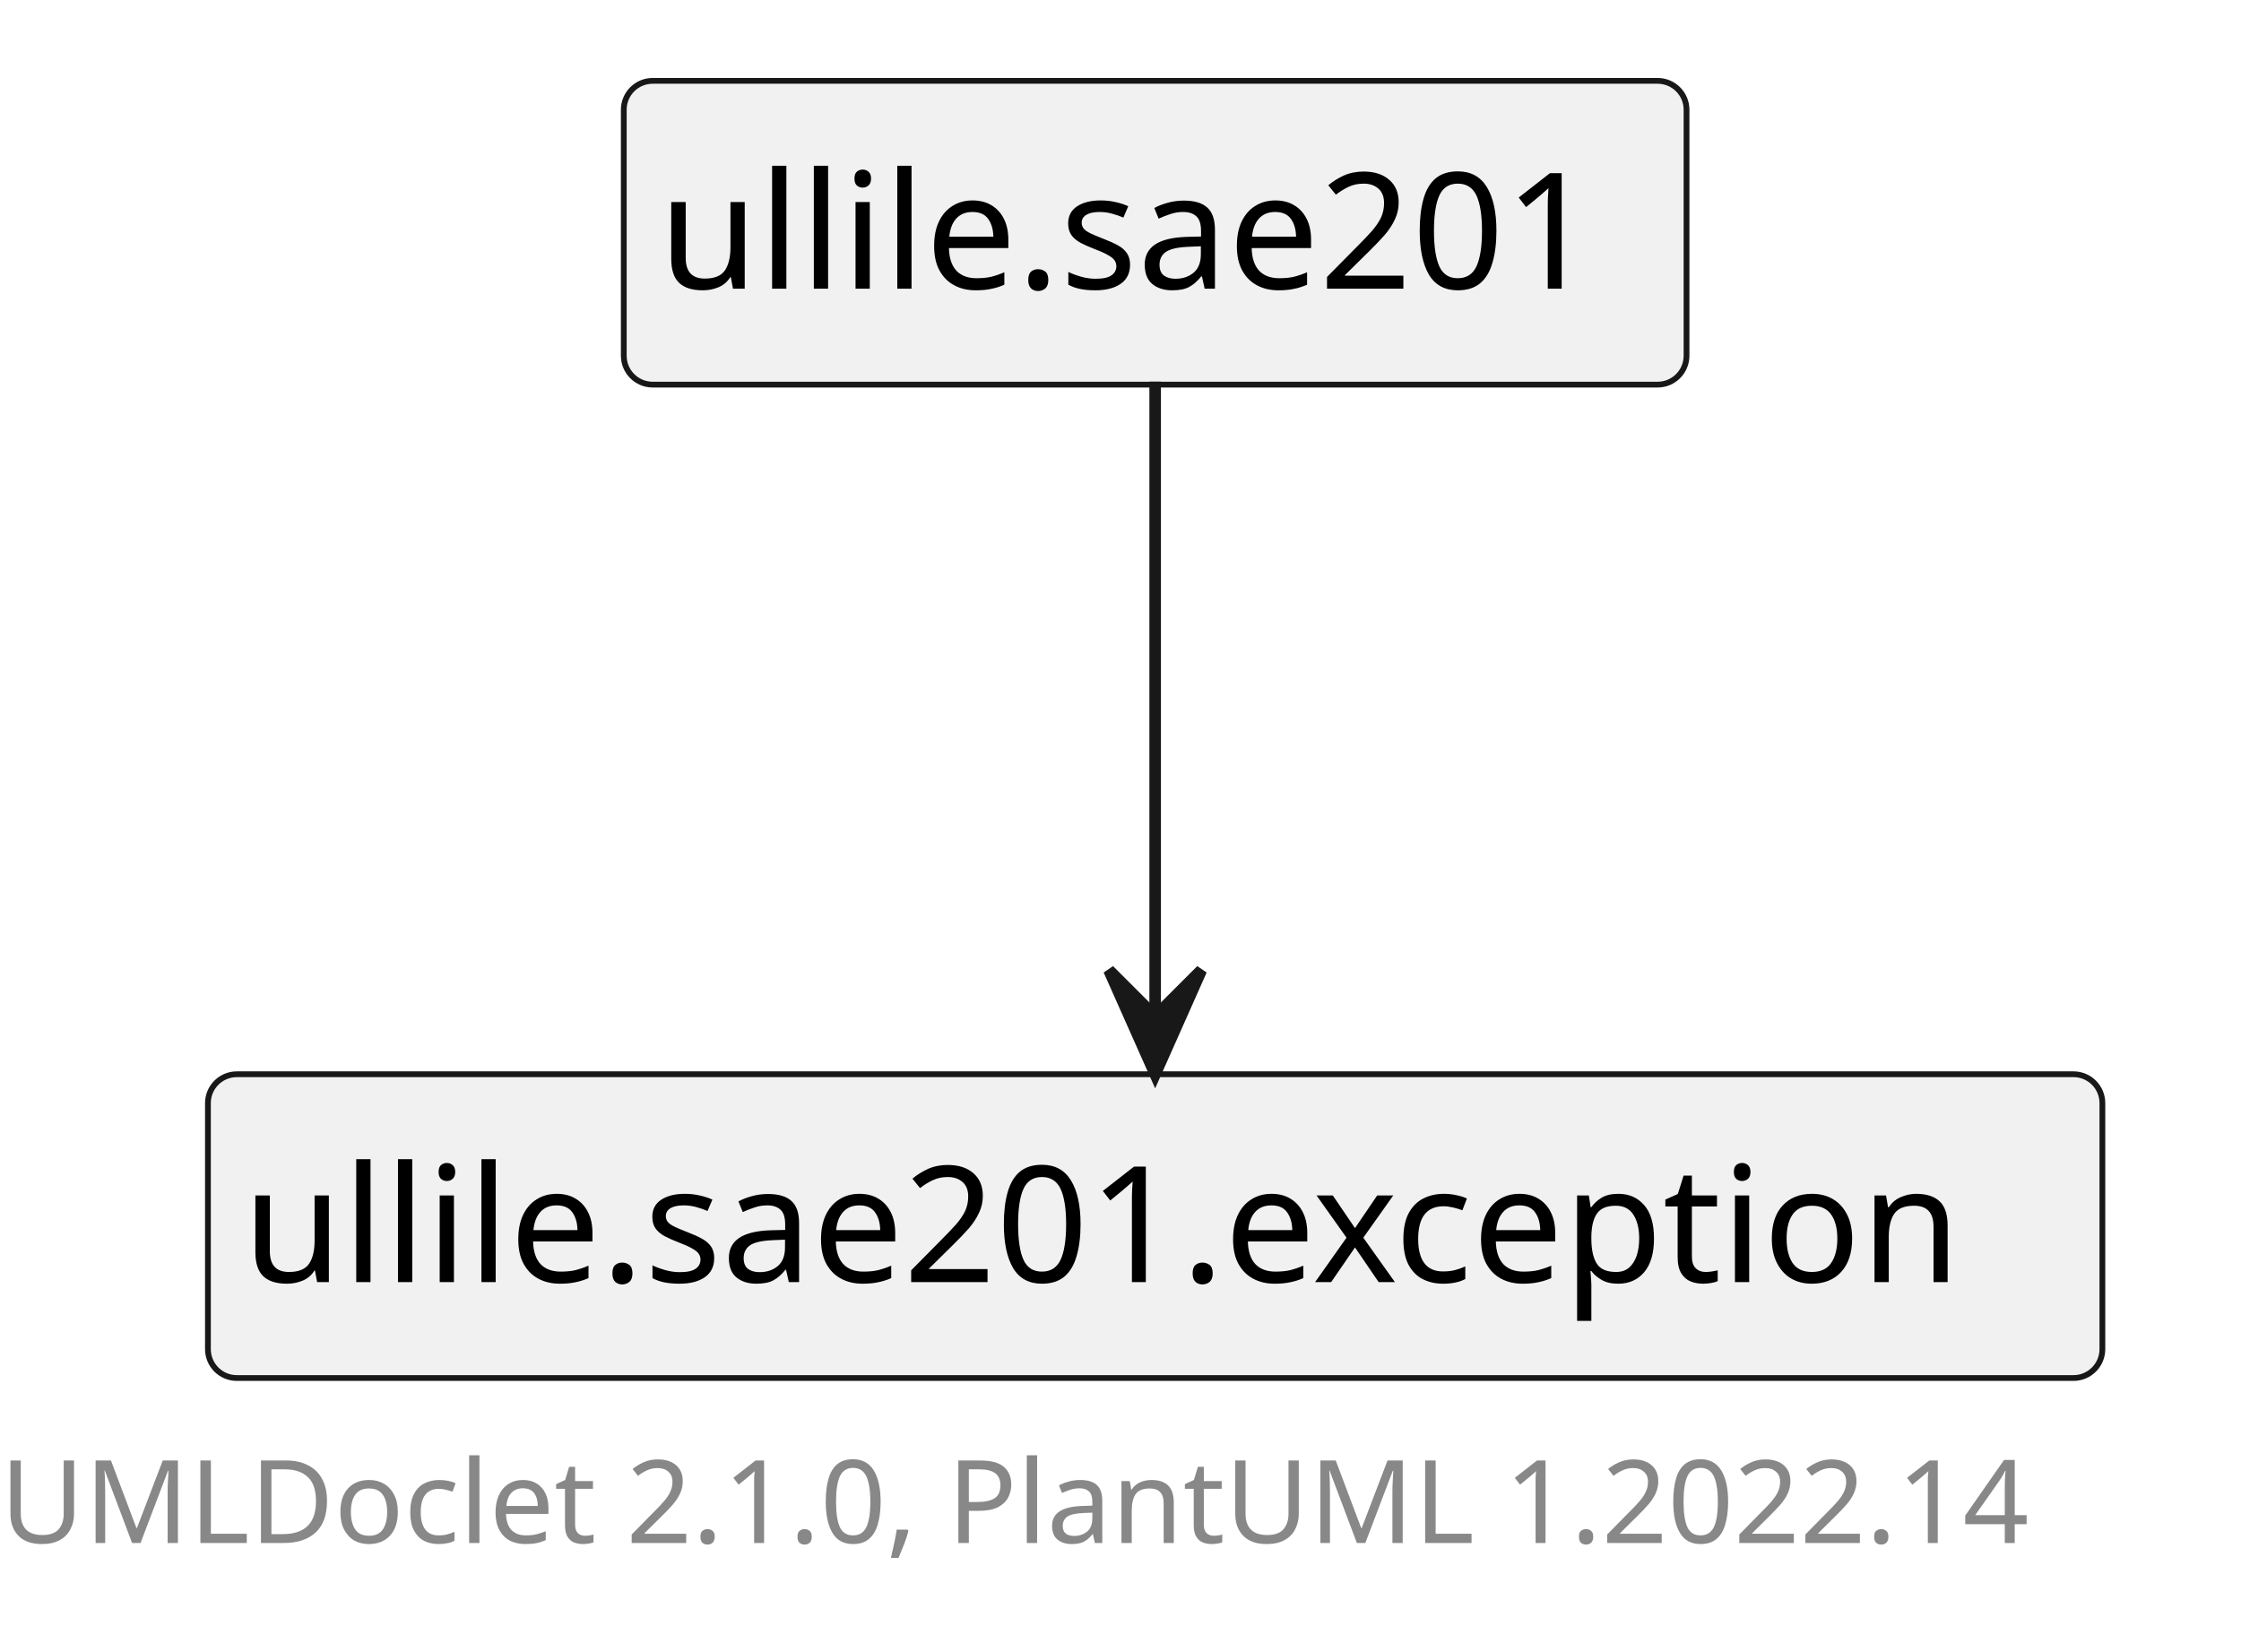
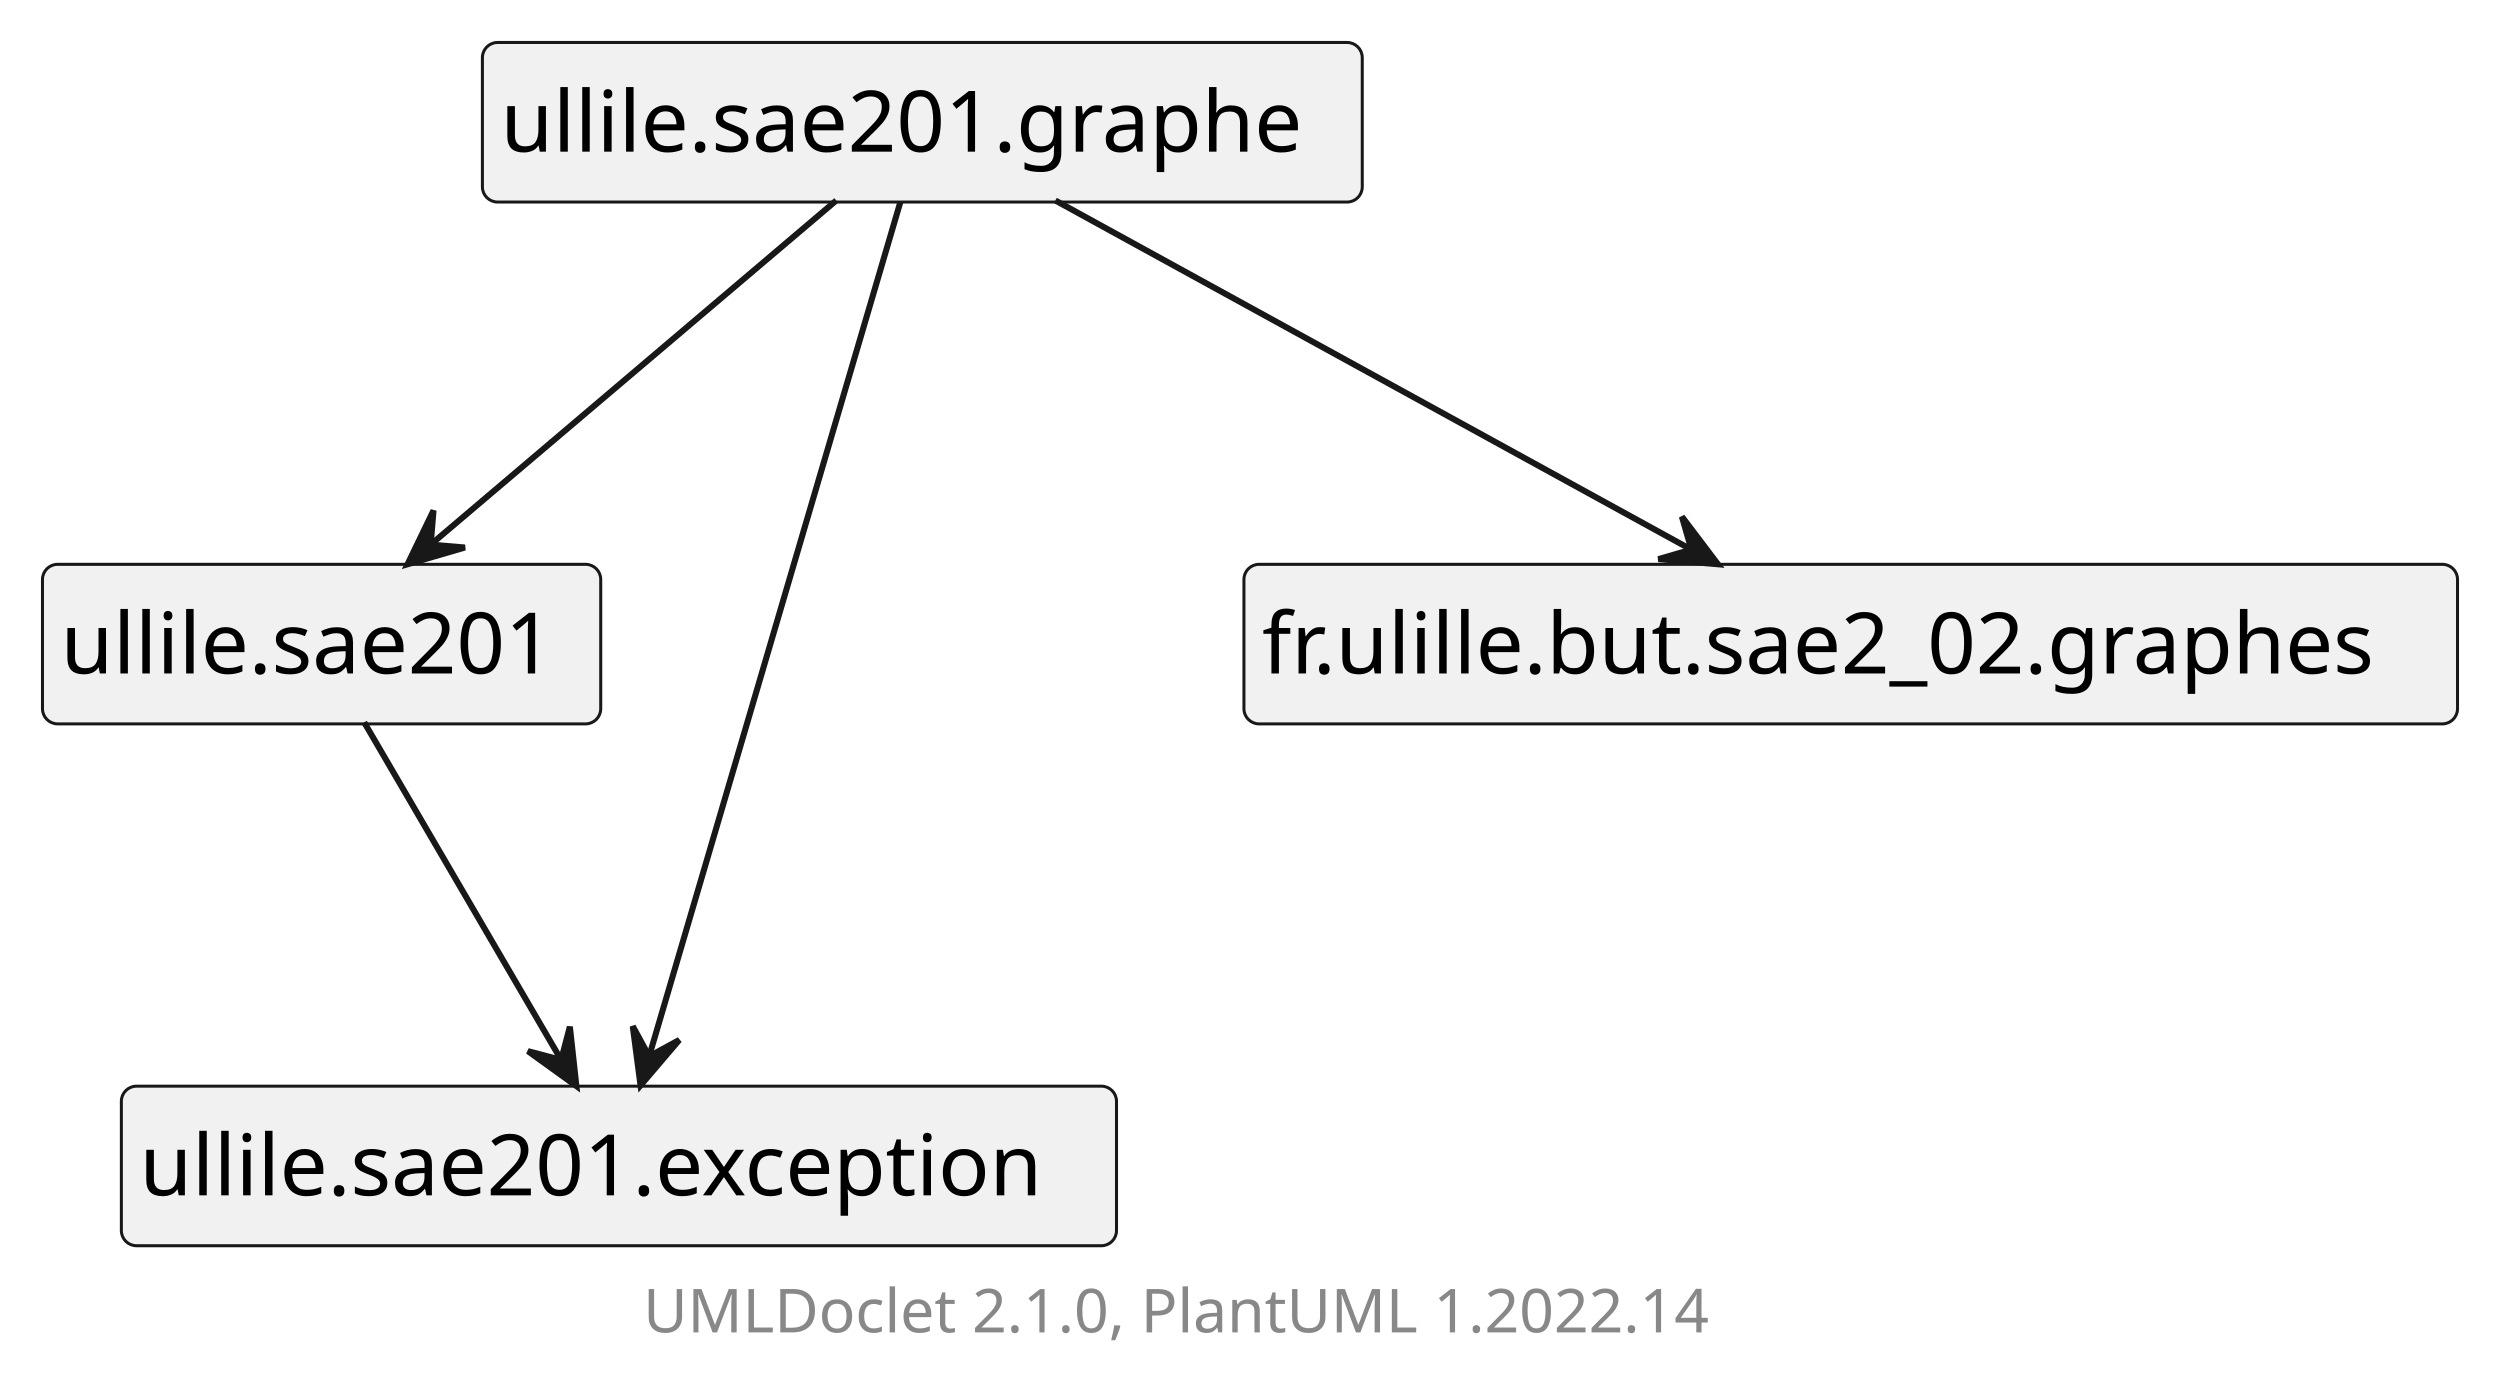
- <svg xmlns="http://www.w3.org/2000/svg" xmlns:xlink="http://www.w3.org/1999/xlink" contentStyleType="text/css" height="143px" preserveAspectRatio="none" style="width:194px;height:143px;" version="1.1" viewBox="0 0 194 143" width="194px" zoomAndPan="magnify">
+ <svg xmlns="http://www.w3.org/2000/svg" xmlns:xlink="http://www.w3.org/1999/xlink" contentStyleType="text/css" height="229px" preserveAspectRatio="none" style="width:412px;height:229px;" version="1.1" viewBox="0 0 412 229" width="412px" zoomAndPan="magnify">
  <defs />
  <g>
    <a href="ullile/sae201/package-summary.html" target="_top" title="ullile/sae201/package-summary.html" xlink:actuate="onRequest" xlink:href="ullile/sae201/package-summary.html" xlink:show="new" xlink:title="ullile/sae201/package-summary.html" xlink:type="simple">
      <g id="elem_ullile.sae201">
-         <rect codeLine="10" fill="#F1F1F1" height="26.297" id="ullile.sae201" rx="2.5" ry="2.5" style="stroke:#181818;stroke-width:0.5;" width="92" x="54" y="7" />
-         <text fill="#000000" font-family="sans-serif" font-size="14" lengthAdjust="spacing" textLength="86" x="57" y="24.995">ullile.sae201</text>
+         <rect codeLine="13" fill="#F1F1F1" height="26.297" id="ullile.sae201" rx="2.5" ry="2.5" style="stroke:#181818;stroke-width:0.5;" width="92" x="7" y="93" />
+         <text fill="#000000" font-family="sans-serif" font-size="14" lengthAdjust="spacing" textLength="86" x="10" y="110.995">ullile.sae201</text>
      </g>
    </a>
-     <g id="elem_ullile.sae201.exception">
-       <rect fill="#F1F1F1" height="26.297" id="ullile.sae201.exception" rx="2.5" ry="2.5" style="stroke:#181818;stroke-width:0.5;" width="164" x="18" y="93" />
-       <text fill="#000000" font-family="sans-serif" font-size="14" lengthAdjust="spacing" textLength="158" x="21" y="110.995">ullile.sae201.exception</text>
+     <a href="ullile/sae201/exception/package-summary.html" target="_top" title="ullile/sae201/exception/package-summary.html" xlink:actuate="onRequest" xlink:href="ullile/sae201/exception/package-summary.html" xlink:show="new" xlink:title="ullile/sae201/exception/package-summary.html" xlink:type="simple">
+       <g id="elem_ullile.sae201.exception">
+         <rect codeLine="15" fill="#F1F1F1" height="26.297" id="ullile.sae201.exception" rx="2.5" ry="2.5" style="stroke:#181818;stroke-width:0.5;" width="164" x="20" y="179" />
+         <text fill="#000000" font-family="sans-serif" font-size="14" lengthAdjust="spacing" textLength="158" x="23" y="196.995">ullile.sae201.exception</text>
+       </g>
+     </a>
+     <a href="ullile/sae201/graphe/package-summary.html" target="_top" title="ullile/sae201/graphe/package-summary.html" xlink:actuate="onRequest" xlink:href="ullile/sae201/graphe/package-summary.html" xlink:show="new" xlink:title="ullile/sae201/graphe/package-summary.html" xlink:type="simple">
+       <g id="elem_ullile.sae201.graphe">
+         <rect codeLine="17" fill="#F1F1F1" height="26.297" id="ullile.sae201.graphe" rx="2.5" ry="2.5" style="stroke:#181818;stroke-width:0.5;" width="145" x="79.5" y="7" />
+         <text fill="#000000" font-family="sans-serif" font-size="14" lengthAdjust="spacing" textLength="139" x="82.5" y="24.995">ullile.sae201.graphe</text>
+       </g>
+     </a>
+     <g id="elem_fr.ulille.but.sae2_02.graphes">
+       <rect fill="#F1F1F1" height="26.297" id="fr.ulille.but.sae2_02.graphes" rx="2.5" ry="2.5" style="stroke:#181818;stroke-width:0.5;" width="200" x="205" y="93" />
+       <text fill="#000000" font-family="sans-serif" font-size="14" lengthAdjust="spacing" textLength="194" x="208" y="110.995">fr.ulille.but.sae2_02.graphes</text>
    </g>
    <g id="link_ullile.sae201_ullile.sae201.exception">
-       <path codeLine="7" d="M100,33.04 C100,47.38 100,71.46 100,87.78 " fill="none" id="ullile.sae201-to-ullile.sae201.exception" style="stroke:#181818;stroke-width:1.0;" />
-       <polygon fill="#181818" points="100,92.99,104,83.99,100,87.99,96,83.99,100,92.99" style="stroke:#181818;stroke-width:1.0;" />
+       <path codeLine="7" d="M60.02,119.04 C68.53,133.63 82.93,158.3 92.45,174.62 " fill="none" id="ullile.sae201-to-ullile.sae201.exception" style="stroke:#181818;stroke-width:1.0;" />
+       <polygon fill="#181818" points="94.99,178.99,93.914,169.2,92.472,174.67,87.002,173.228,94.99,178.99" style="stroke:#181818;stroke-width:1.0;" />
    </g>
-     <text fill="#888888" font-family="sans-serif" font-size="10" lengthAdjust="spacing" textLength="186" x="0" y="133.579">UMLDoclet 2.1.0, PlantUML 1.2022.14</text>
+     <g id="link_ullile.sae201.graphe_ullile.sae201">
+       <path codeLine="8" d="M137.82,33.04 C120.32,47.88 90.54,73.15 71.33,89.45 " fill="none" id="ullile.sae201.graphe-to-ullile.sae201" style="stroke:#181818;stroke-width:1.0;" />
+       <polygon fill="#181818" points="67.16,92.99,76.614,90.228,70.976,89.76,71.445,84.122,67.16,92.99" style="stroke:#181818;stroke-width:1.0;" />
+     </g>
+     <g id="link_ullile.sae201.graphe_ullile.sae201.exception">
+       <path codeLine="9" d="M148.4,33.23 C139.65,63 117.19,139.34 107.08,173.74 " fill="none" id="ullile.sae201.graphe-to-ullile.sae201.exception" style="stroke:#181818;stroke-width:1.0;" />
+       <polygon fill="#181818" points="105.56,178.88,111.947,171.383,106.977,174.085,104.275,169.115,105.56,178.88" style="stroke:#181818;stroke-width:1.0;" />
+     </g>
+     <g id="link_ullile.sae201.graphe_fr.ulille.but.sae2_02.graphes">
+       <path codeLine="10" d="M173.92,33.04 C201.53,48.19 248.93,74.21 278.53,90.47 " fill="none" id="ullile.sae201.graphe-to-fr.ulille.but.sae2_02.graphes" style="stroke:#181818;stroke-width:1.0;" />
+       <polygon fill="#181818" points="283.12,92.99,277.175,85.137,278.743,90.573,273.308,92.14,283.12,92.99" style="stroke:#181818;stroke-width:1.0;" />
+     </g>
+     <text fill="#888888" font-family="sans-serif" font-size="10" lengthAdjust="spacing" textLength="186" x="106" y="219.579">UMLDoclet 2.1.0, PlantUML 1.2022.14</text>
  </g>
</svg>
